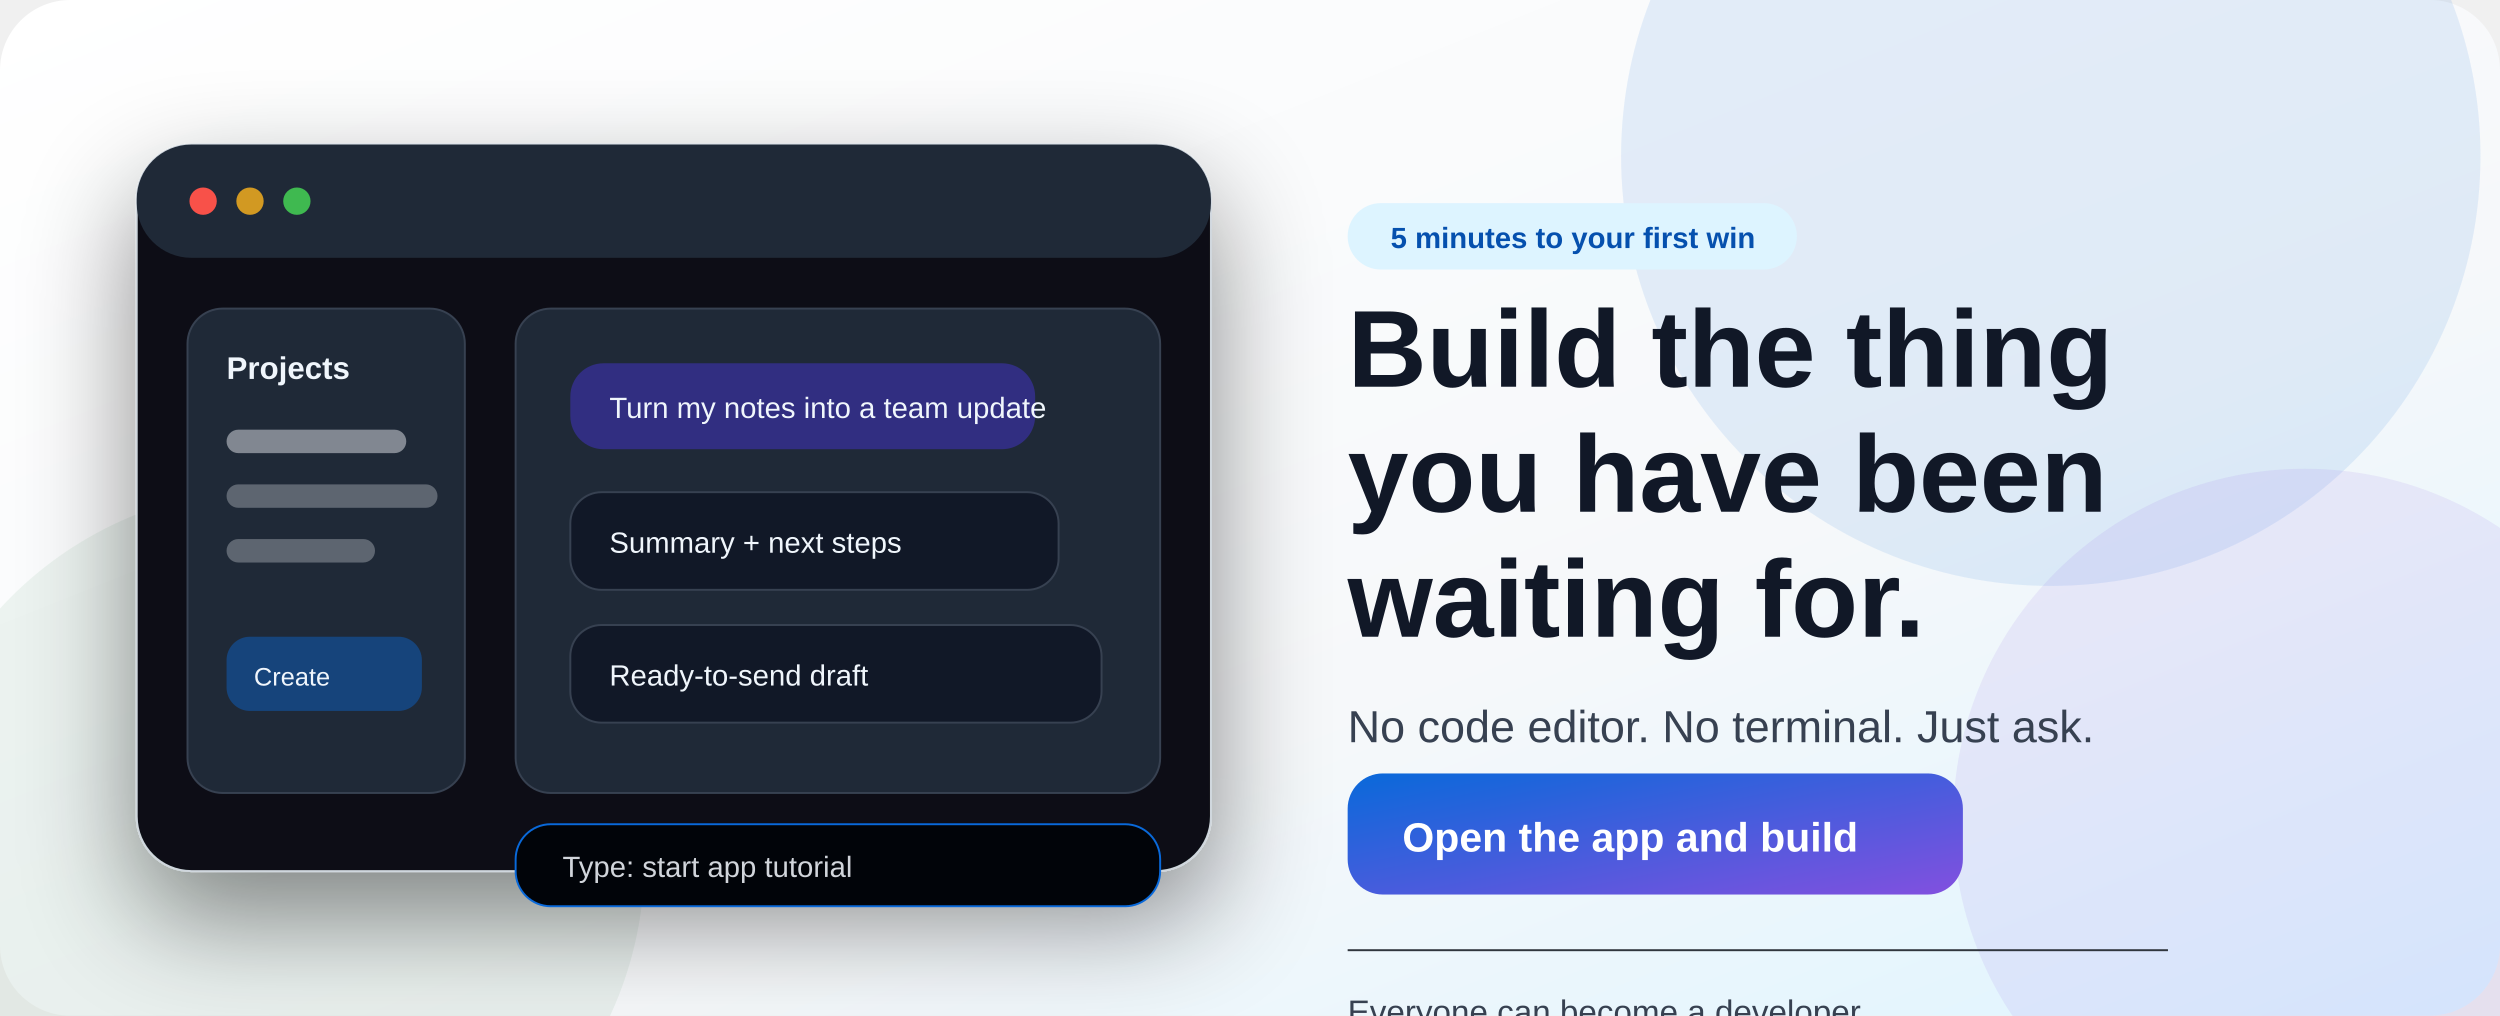
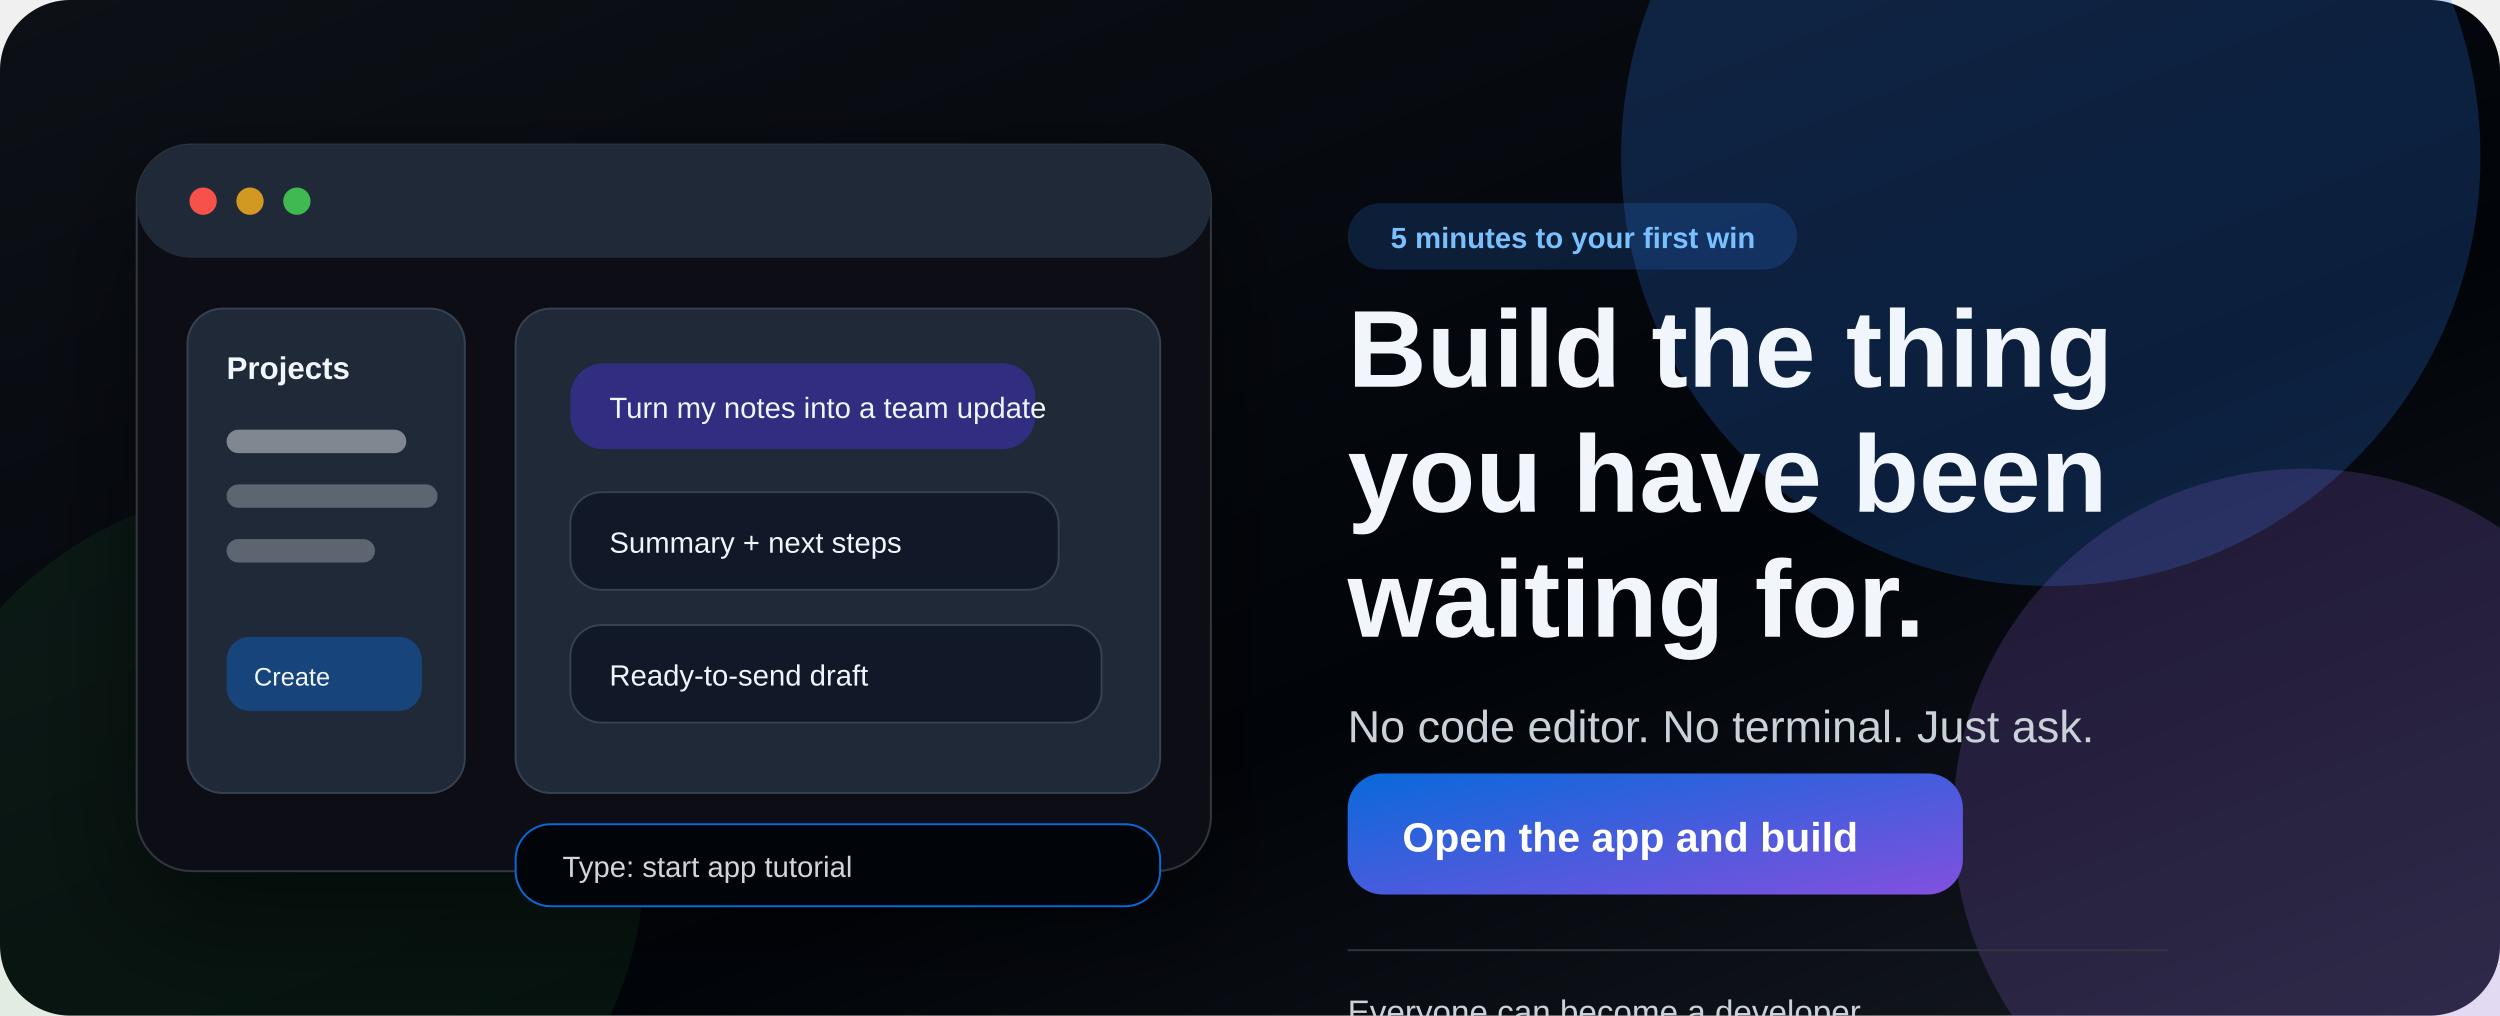
<svg xmlns="http://www.w3.org/2000/svg" width="1280" height="520" viewBox="0 0 1280 520" role="img" aria-labelledby="title desc">
  <defs>
    <linearGradient id="bg" x1="0" y1="0" x2="1" y2="1">
-       <stop offset="0" stop-color="#FFFFFF" />
-       <stop offset="0.62" stop-color="#F6F8FA" />
-       <stop offset="1" stop-color="#DDF4FF" />
+       <stop offset="0" stop-color="#0D1117" />
+       <stop offset="0.62" stop-color="#010409" />
+       <stop offset="1" stop-color="#161B22" />
    </linearGradient>
    <linearGradient id="accent" x1="0" y1="0" x2="1" y2="1">
      <stop offset="0" stop-color="#0969DA" />
      <stop offset="1" stop-color="#8250DF" />
    </linearGradient>
    <filter id="shadow" x="-20%" y="-20%" width="140%" height="140%">
      <feDropShadow dx="0" dy="24" stdDeviation="28" flood-color="#010409" flood-opacity="0.45" />
    </filter>
  </defs>
  <rect width="1280" height="520" rx="36" fill="url(#bg)" />
-   <circle cx="1050" cy="80" r="220" fill="#0969DA" opacity="0.10" />
-   <circle cx="1180" cy="420" r="180" fill="#8250DF" opacity="0.10" />
-   <circle cx="140" cy="440" r="190" fill="#1A7F37" opacity="0.07" />
+   <circle cx="1050" cy="80" r="220" fill="#2F81F7" opacity="0.22" />
+   <circle cx="1180" cy="420" r="180" fill="#A371F7" opacity="0.18" />
+   <circle cx="140" cy="440" r="190" fill="#3FB950" opacity="0.08" />
  <g transform="translate(70 74)">
-     <rect width="550" height="372" rx="28" fill="#0d1117" stroke="#d0d7de" filter="url(#shadow)" />
+     <rect width="550" height="372" rx="28" fill="#0d1117" stroke="#30363d" filter="url(#shadow)" />
    <rect x="0" y="0" width="550" height="58" rx="28" fill="#1f2937" />
    <circle cx="34" cy="29" r="7" fill="#f85149" />
    <circle cx="58" cy="29" r="7" fill="#d29922" />
    <circle cx="82" cy="29" r="7" fill="#3fb950" />
    <rect x="26" y="84" width="142" height="248" rx="18" fill="#1f2937" stroke="#374151" />
    <text x="46" y="120" font-family="Arial, sans-serif" font-size="16" font-weight="700" fill="#f0f6fc">Projects</text>
    <rect x="46" y="146" width="92" height="12" rx="6" fill="#d1d5db" opacity="0.55" />
    <rect x="46" y="174" width="108" height="12" rx="6" fill="#d1d5db" opacity="0.35" />
    <rect x="46" y="202" width="76" height="12" rx="6" fill="#d1d5db" opacity="0.35" />
    <rect x="46" y="252" width="100" height="38" rx="12" fill="#0969DA" opacity="0.42" />
    <text x="60" y="277" font-family="Arial, sans-serif" font-size="13" fill="#f0f6fc">Create</text>
    <rect x="194" y="84" width="330" height="248" rx="18" fill="#1f2937" stroke="#374151" />
    <rect x="222" y="112" width="238" height="44" rx="17" fill="#312e81" />
    <text x="242" y="140" font-family="Arial, sans-serif" font-size="15" fill="#f0f6fc">Turn my notes into a team update</text>
    <rect x="222" y="178" width="250" height="50" rx="16" fill="#111827" stroke="#374151" />
    <text x="242" y="209" font-family="Arial, sans-serif" font-size="15" fill="#f0f6fc">Summary + next steps</text>
    <rect x="222" y="246" width="272" height="50" rx="16" fill="#111827" stroke="#374151" />
    <text x="242" y="277" font-family="Arial, sans-serif" font-size="15" fill="#f0f6fc">Ready-to-send draft</text>
    <rect x="194" y="348" width="330" height="42" rx="18" fill="#010409" stroke="#0969DA" />
    <text x="218" y="375" font-family="Arial, sans-serif" font-size="15" fill="#d1d5db">Type: start app tutorial</text>
  </g>
  <g transform="translate(690 104)">
-     <rect x="0" y="0" width="230" height="34" rx="17" fill="#DDF4FF" />
-     <text x="22" y="23" font-family="Arial, sans-serif" font-size="15" font-weight="700" fill="#0550AE">5 minutes to your first win</text>
-     <text x="0" y="94" font-family="Arial, sans-serif" font-size="56" font-weight="800" fill="#111827">Build the thing</text>
-     <text x="0" y="158" font-family="Arial, sans-serif" font-size="56" font-weight="800" fill="#111827">you have been</text>
-     <text x="0" y="222" font-family="Arial, sans-serif" font-size="56" font-weight="800" fill="#111827">waiting for.</text>
-     <text x="0" y="276" font-family="Arial, sans-serif" font-size="23" fill="#374151">No code editor. No terminal. Just ask.</text>
+     <rect x="0" y="0" width="230" height="34" rx="17" fill="#2F81F7" opacity="0.18" />
+     <text x="22" y="23" font-family="Arial, sans-serif" font-size="15" font-weight="700" fill="#79C0FF">5 minutes to your first win</text>
+     <text x="0" y="94" font-family="Arial, sans-serif" font-size="56" font-weight="800" fill="#F0F6FC">Build the thing</text>
+     <text x="0" y="158" font-family="Arial, sans-serif" font-size="56" font-weight="800" fill="#F0F6FC">you have been</text>
+     <text x="0" y="222" font-family="Arial, sans-serif" font-size="56" font-weight="800" fill="#F0F6FC">waiting for.</text>
+     <text x="0" y="276" font-family="Arial, sans-serif" font-size="23" fill="#C9D1D9">No code editor. No terminal. Just ask.</text>
    <rect x="0" y="292" width="315" height="62" rx="18" fill="url(#accent)" />
    <text x="28" y="332" font-family="Arial, sans-serif" font-size="21" font-weight="800" fill="#ffffff">Open the app and build</text>
    <rect x="0" y="382" width="420" height="1" fill="#30363d" />
-     <text x="0" y="420" font-family="Arial, sans-serif" font-size="17" fill="#374151">Everyone can become a developer.</text>
+     <text x="0" y="420" font-family="Arial, sans-serif" font-size="17" fill="#C9D1D9">Everyone can become a developer.</text>
  </g>
</svg>
